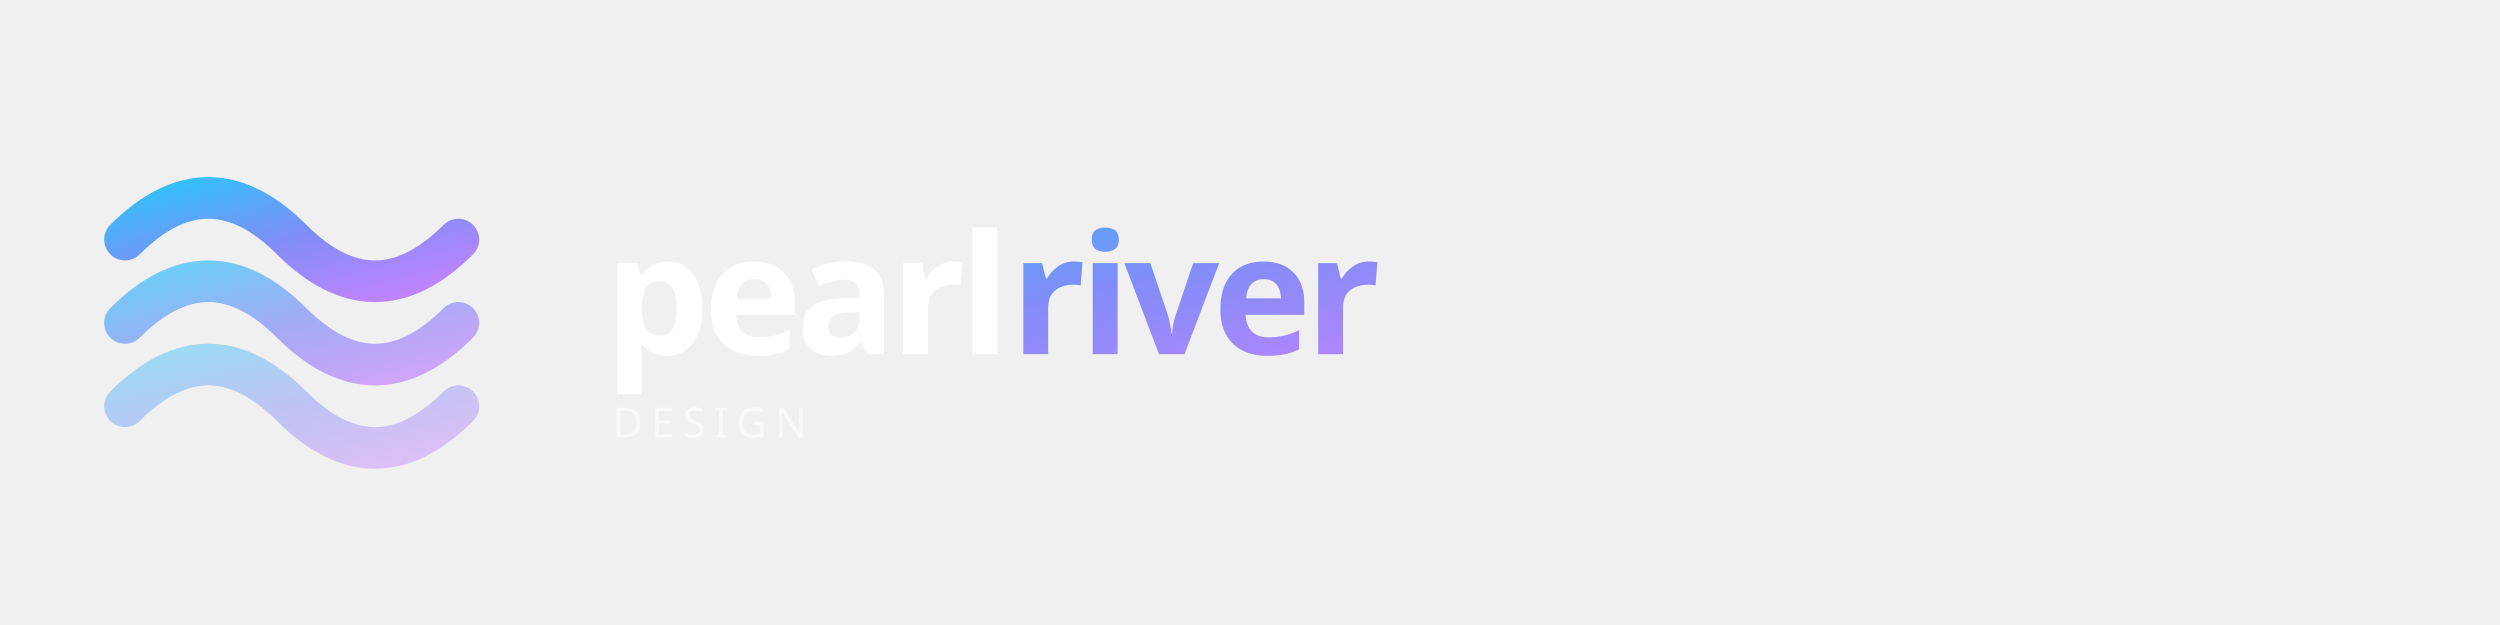
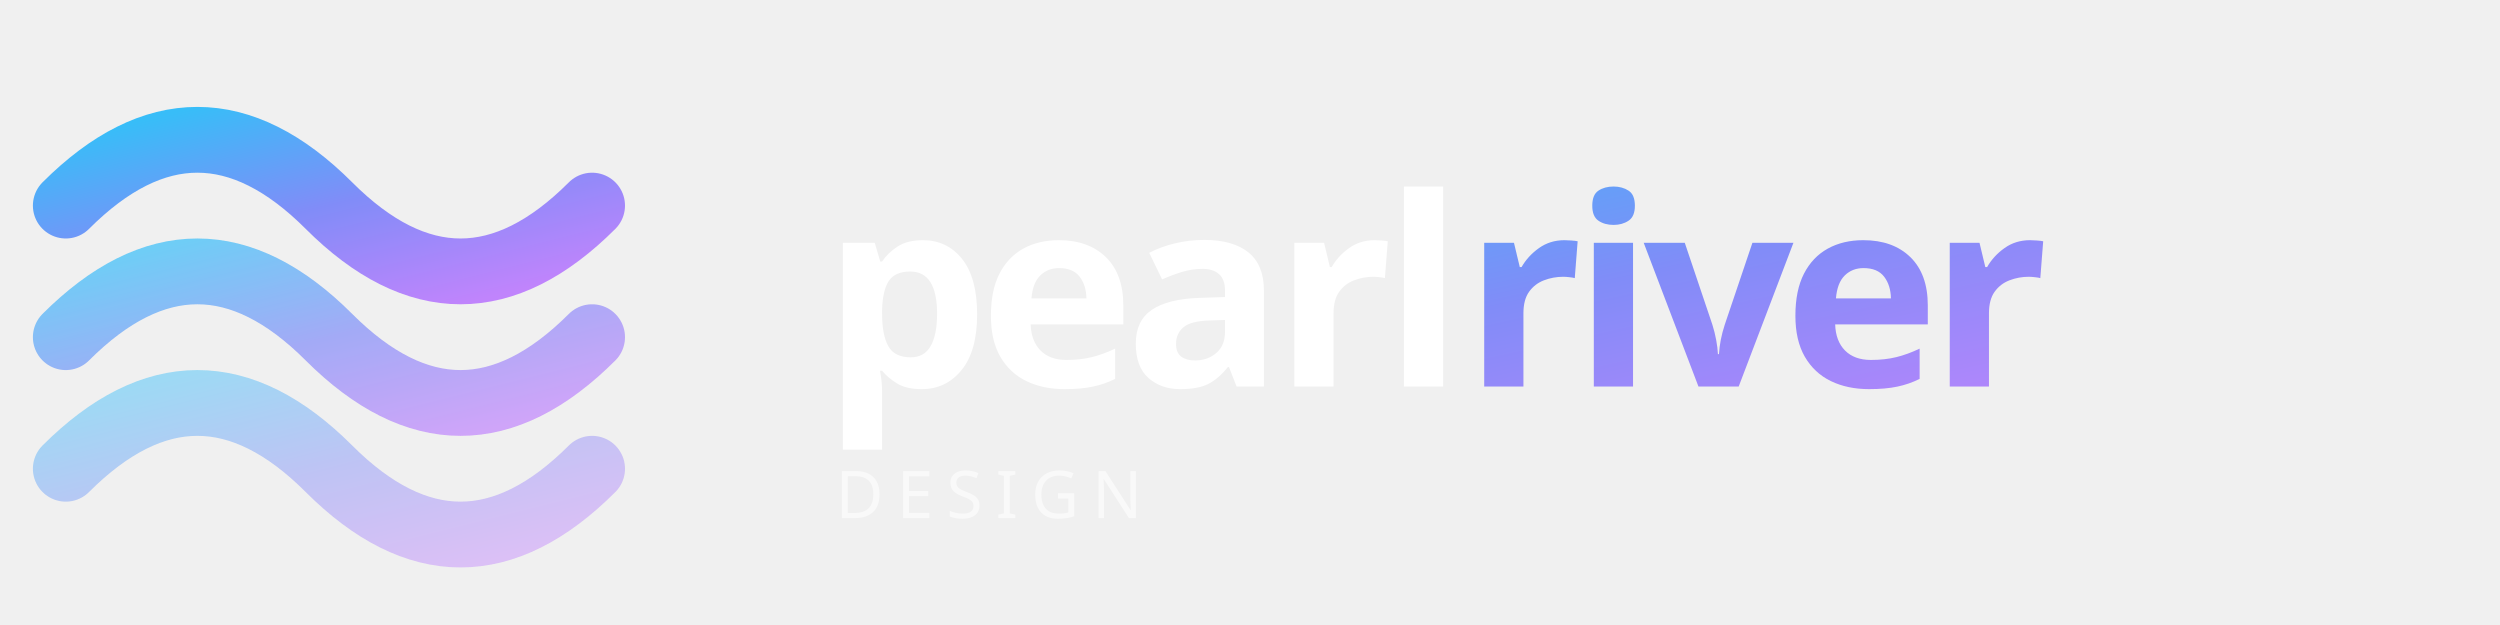
- <svg xmlns="http://www.w3.org/2000/svg" viewBox="0 0 1200 300" width="1200" height="300">
+ <svg xmlns="http://www.w3.org/2000/svg" viewBox="40 65 760 165" width="1200" height="300">
  <defs>
    <linearGradient id="g" x1="0%" y1="0%" x2="100%" y2="100%">
      <stop offset="0%" stop-color="#38BDF8" />
      <stop offset="50%" stop-color="#818CF8" />
      <stop offset="100%" stop-color="#C084FC" />
    </linearGradient>
  </defs>
  <g transform="translate(50,75)" fill="none" stroke="url(#g)" stroke-width="20" stroke-linecap="round">
    <path d="M10,40 Q50,0 90,40 T170,40" />
    <path d="M10,80 Q50,40 90,80 T170,80" opacity="0.7" />
    <path d="M10,120 Q50,80 90,120 T170,120" opacity="0.45" />
  </g>
  <text x="290" y="170" font-family="Plus Jakarta Sans, sans-serif" font-weight="700" font-size="80" letter-spacing="-3" fill="#FFFFFF">pearl<tspan fill="url(#g)">river</tspan>
  </text>
  <text x="294" y="210" font-family="Plus Jakarta Sans, sans-serif" font-weight="500" font-size="20" letter-spacing="4" fill="rgba(255,255,255,0.6)">DESIGN</text>
</svg>
